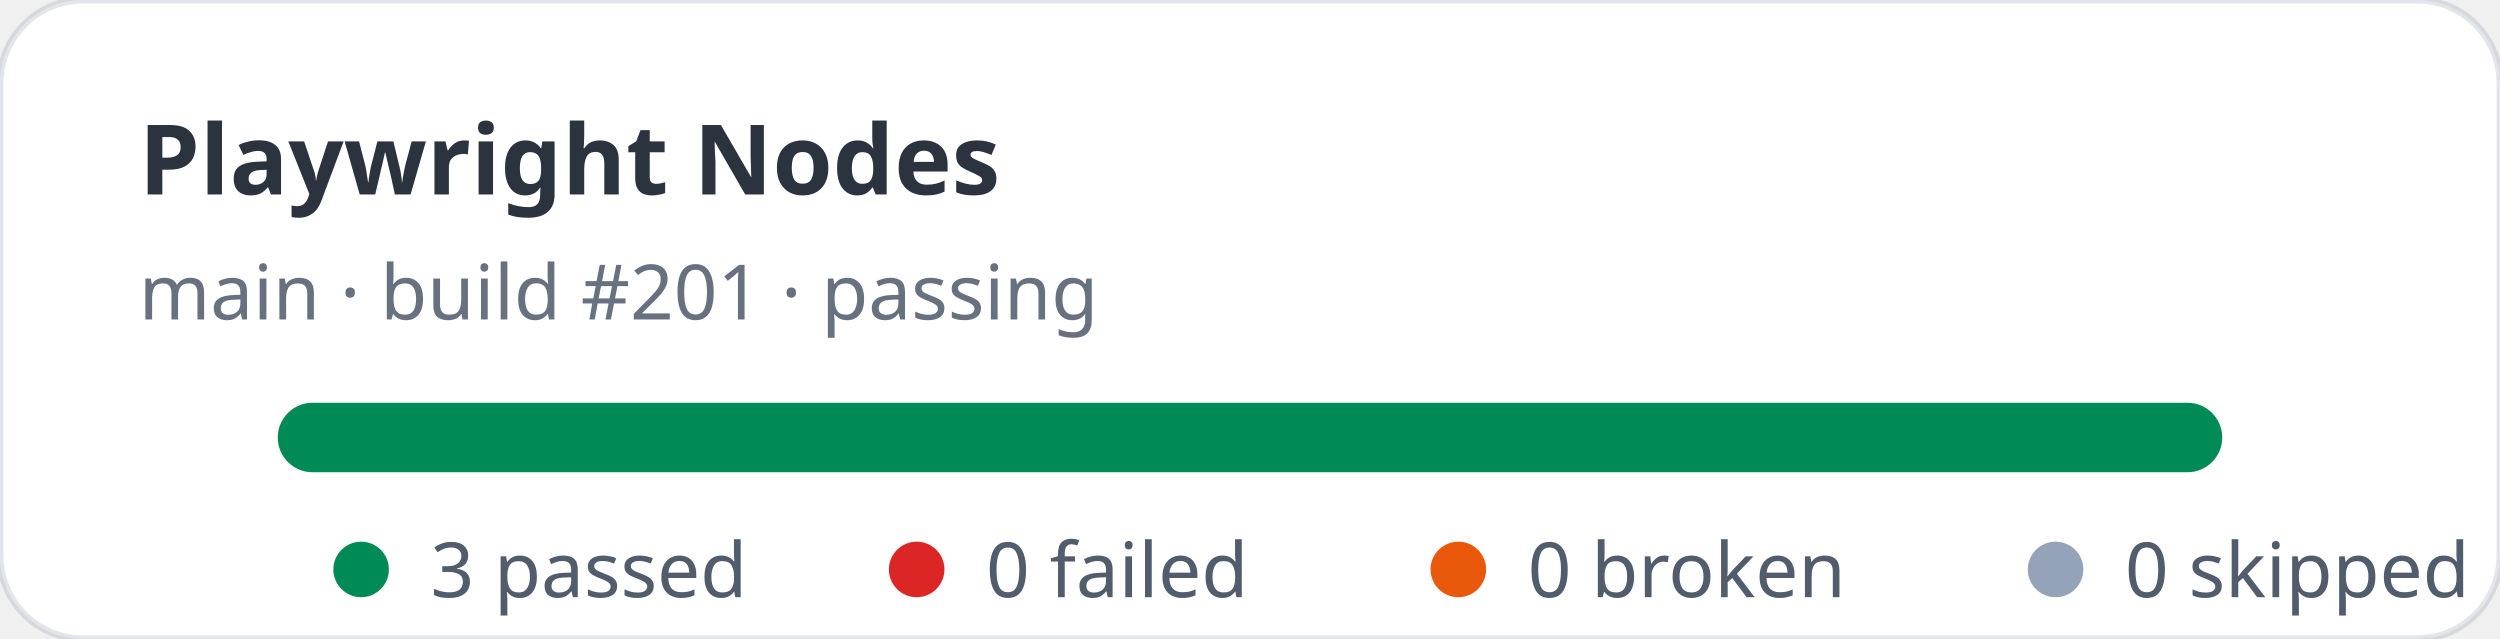
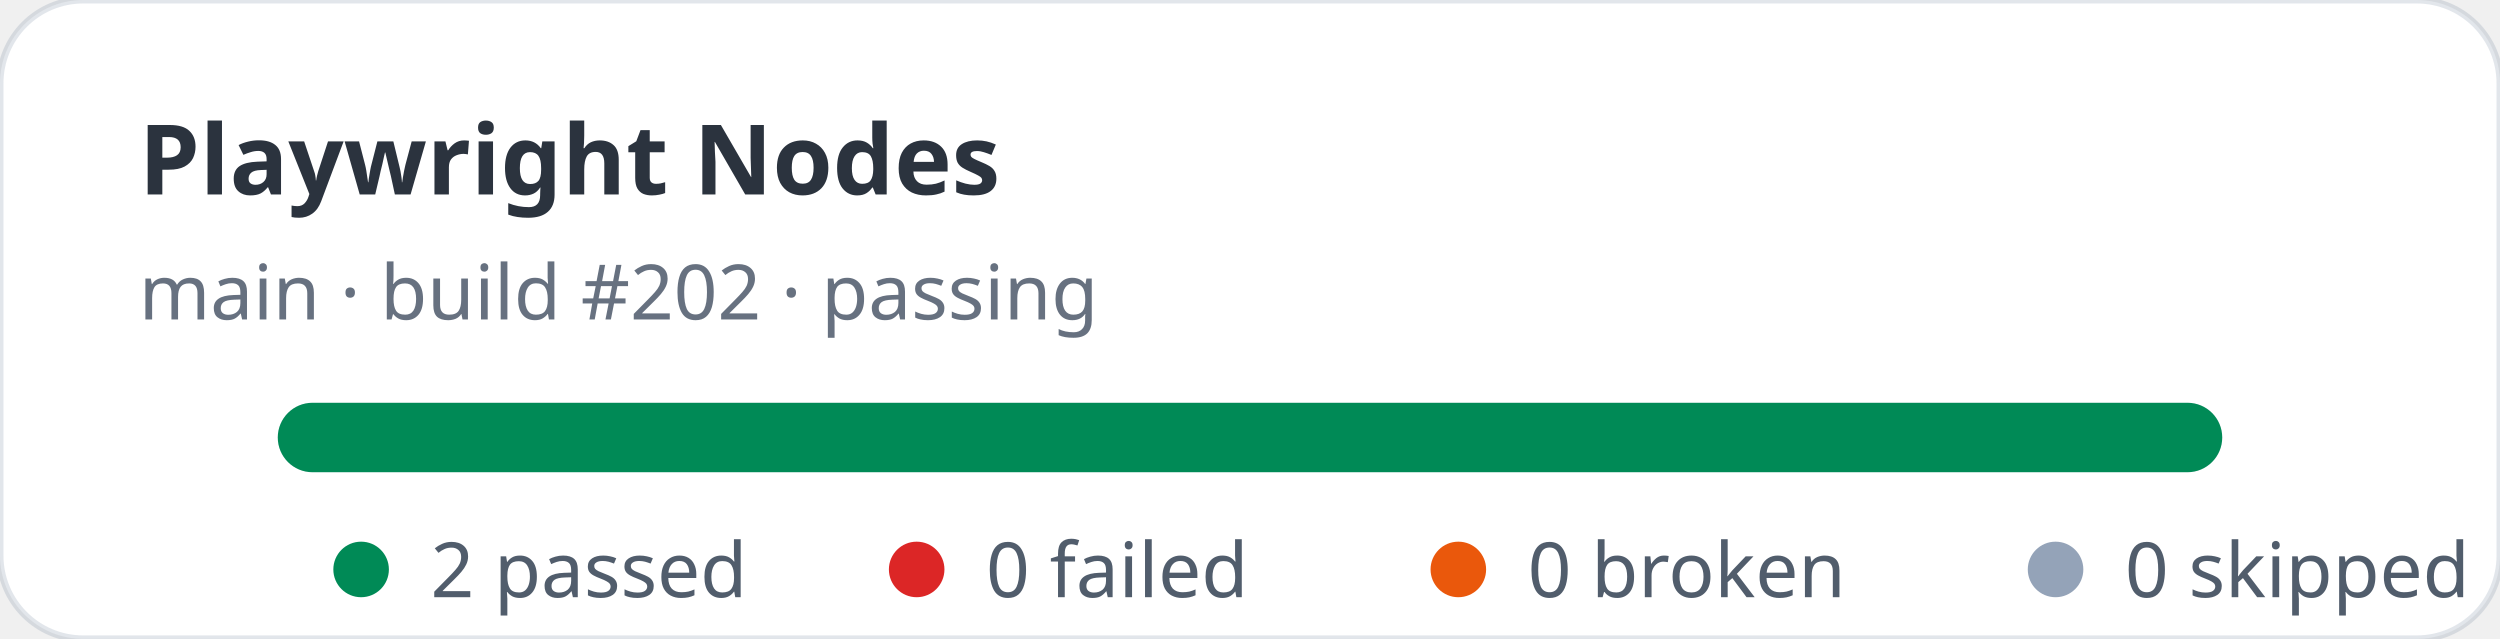
- <svg xmlns="http://www.w3.org/2000/svg" width="360" height="92" viewBox="0 0 360 92" role="img" aria-label="Playwright Nodes stats: 3 passed, 0 failed">
+ <svg xmlns="http://www.w3.org/2000/svg" width="360" height="92" viewBox="0 0 360 92" role="img" aria-label="Playwright Nodes stats: 2 passed, 0 failed">
  <rect width="360" height="92" rx="12" fill="#ffffff" stroke="rgba(11,48,86,0.12)" />
  <text x="20" y="28" fill="rgba(1,10,24,0.83)" font-family="ui-sans-serif,system-ui,sans-serif" font-size="14" font-weight="700">Playwright Nodes</text>
-   <text x="20" y="46" fill="rgba(2,19,44,0.6)" font-family="ui-sans-serif,system-ui,sans-serif" font-size="11">main · build #201 · passing</text>
+   <text x="20" y="46" fill="rgba(2,19,44,0.6)" font-family="ui-sans-serif,system-ui,sans-serif" font-size="11">main · build #202 · passing</text>
  <rect x="40" y="58" width="280" height="10" rx="5" fill="#e2e8f0" />
  <rect x="40" y="58" width="280" height="10" rx="5" fill="#008a56" />
  <g font-family="ui-sans-serif,system-ui,sans-serif" font-size="11" fill="rgba(1,18,40,0.68)">
    <circle cx="52" cy="82" r="4" fill="#008a56" />
-     <text x="62" y="86">3 passed</text>
+     <text x="62" y="86">2 passed</text>
    <circle cx="132" cy="82" r="4" fill="#dc2626" />
    <text x="142" y="86">0 failed</text>
    <circle cx="210" cy="82" r="4" fill="#ea580c" />
    <text x="220" y="86">0 broken</text>
    <circle cx="296" cy="82" r="4" fill="#94a3b8" />
    <text x="306" y="86">0 skipped</text>
  </g>
</svg>
